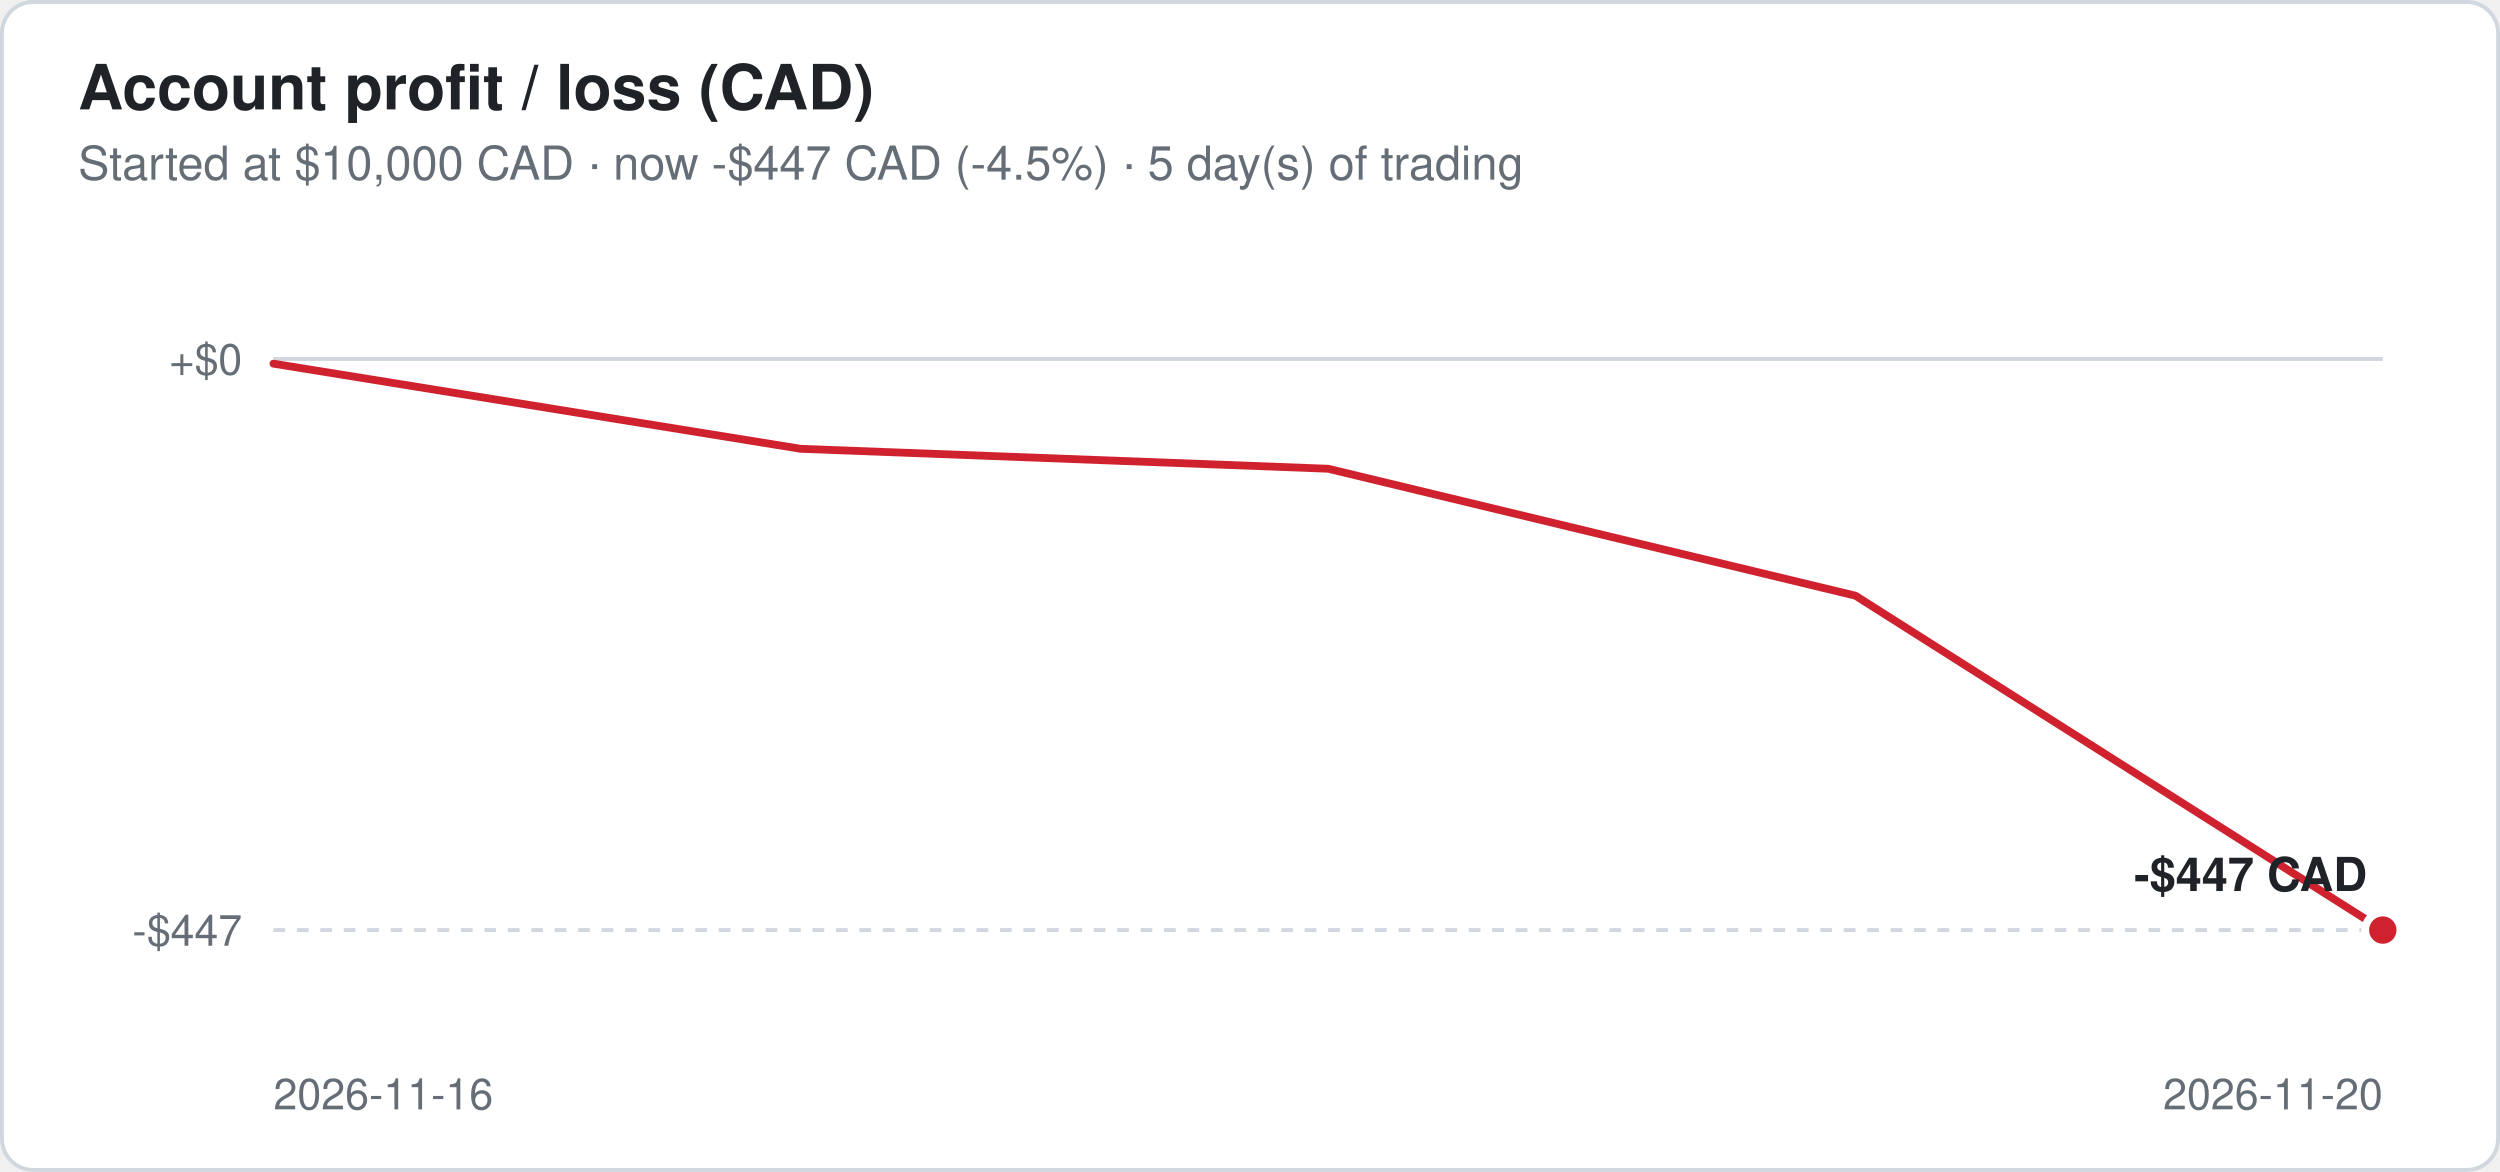
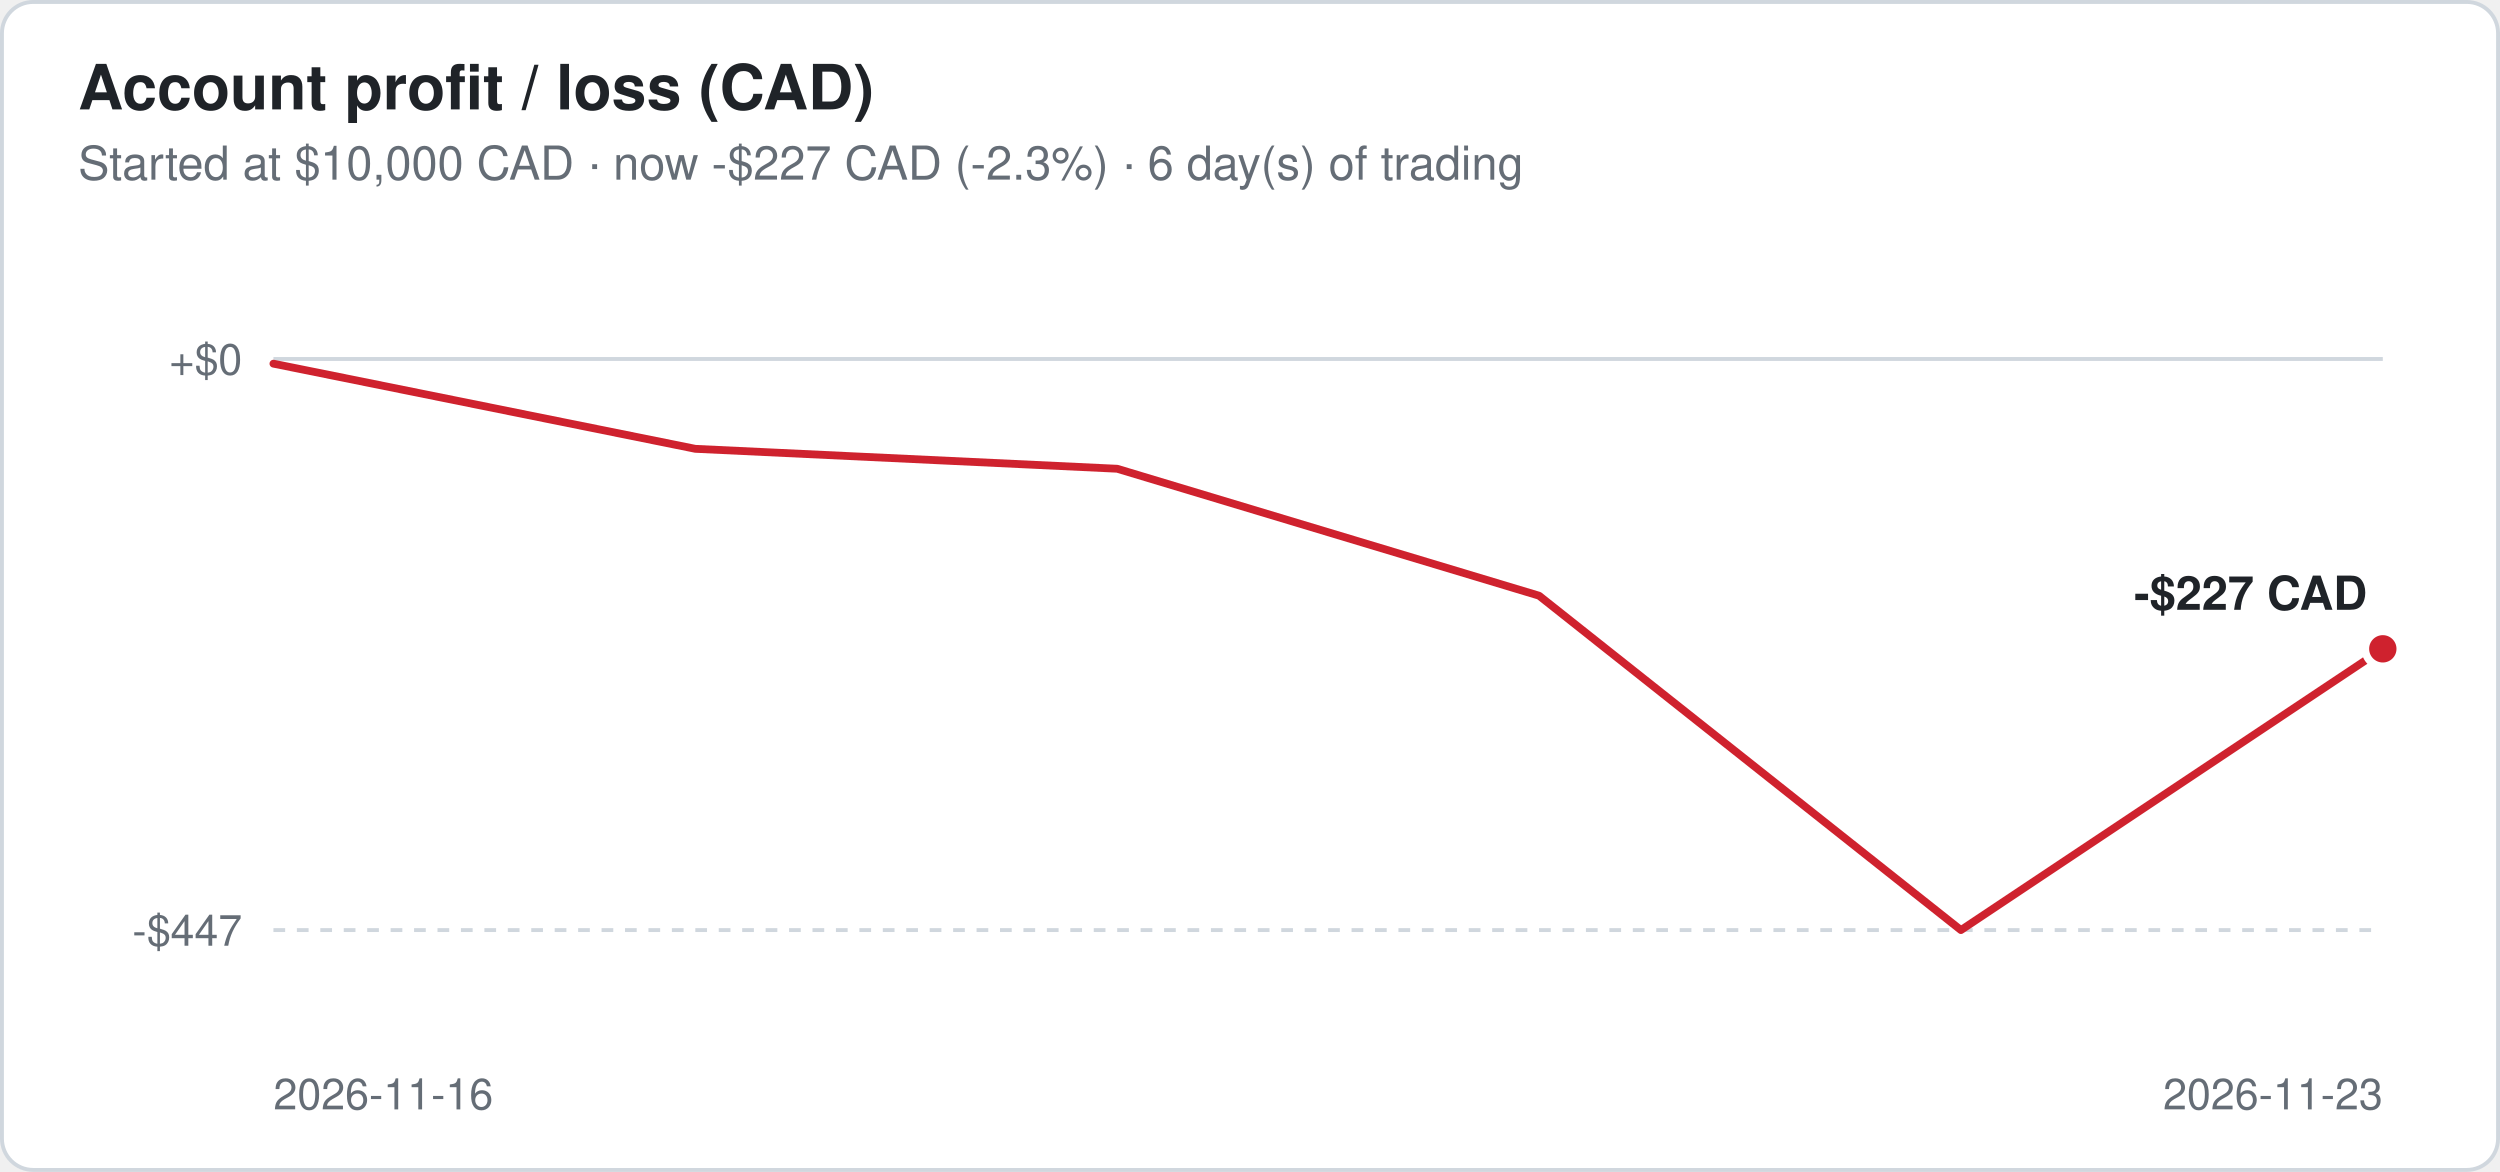
<svg xmlns="http://www.w3.org/2000/svg" width="640" height="300" viewBox="0 0 640 300" font-family="Helvetica, Arial, sans-serif">
  <rect x="0.5" y="0.5" width="639" height="299" rx="8" fill="#ffffff" stroke="#d0d7de" />
  <text x="20" y="28" font-size="16" font-weight="bold" fill="#1f2328">Account profit / loss (CAD)</text>
-   <text x="20" y="46" font-size="12" fill="#656d76">Started at $10,000 CAD · now -$447 CAD (-4.5%) · 5 day(s) of trading</text>
+   <text x="20" y="46" font-size="12" fill="#656d76">Started at $10,000 CAD · now -$227 CAD (-2.3%) · 6 day(s) of trading</text>
  <line x1="70" x2="610" y1="238.1" y2="238.1" stroke="#d0d7de" stroke-width="1" stroke-dasharray="3 3" />
  <text x="62" y="242.1" font-size="11" text-anchor="end" fill="#656d76">-$447</text>
  <line x1="70" x2="610" y1="91.9" y2="91.9" stroke="#d0d7de" stroke-width="1" />
  <text x="62" y="95.9" font-size="11" text-anchor="end" fill="#656d76">+$0</text>
-   <path d="M70.0,93.1 L205.0,114.9 L340.0,120.0 L475.0,152.5 L610.0,238.1" fill="none" stroke="#cf222e" stroke-width="2" stroke-linejoin="round" stroke-linecap="round" />
-   <circle cx="610.0" cy="238.1" r="4.5" fill="#cf222e" stroke="#ffffff" stroke-width="2" />
-   <text x="606.0" y="228.1" font-size="12" font-weight="bold" text-anchor="end" fill="#1f2328">-$447 CAD</text>
+   <path d="M70.0,93.1 L178.0,114.9 L286.0,120.0 L394.0,152.5 L502.0,238.1 L610.0,166.1" fill="none" stroke="#cf222e" stroke-width="2" stroke-linejoin="round" stroke-linecap="round" />
+   <circle cx="610.0" cy="166.1" r="4.5" fill="#cf222e" stroke="#ffffff" stroke-width="2" />
+   <text x="606.0" y="156.1" font-size="12" font-weight="bold" text-anchor="end" fill="#1f2328">-$227 CAD</text>
  <text x="70" y="284" font-size="11" fill="#656d76">2026-11-16</text>
-   <text x="610" y="284" font-size="11" text-anchor="end" fill="#656d76">2026-11-20</text>
+   <text x="610" y="284" font-size="11" text-anchor="end" fill="#656d76">2026-11-23</text>
</svg>
